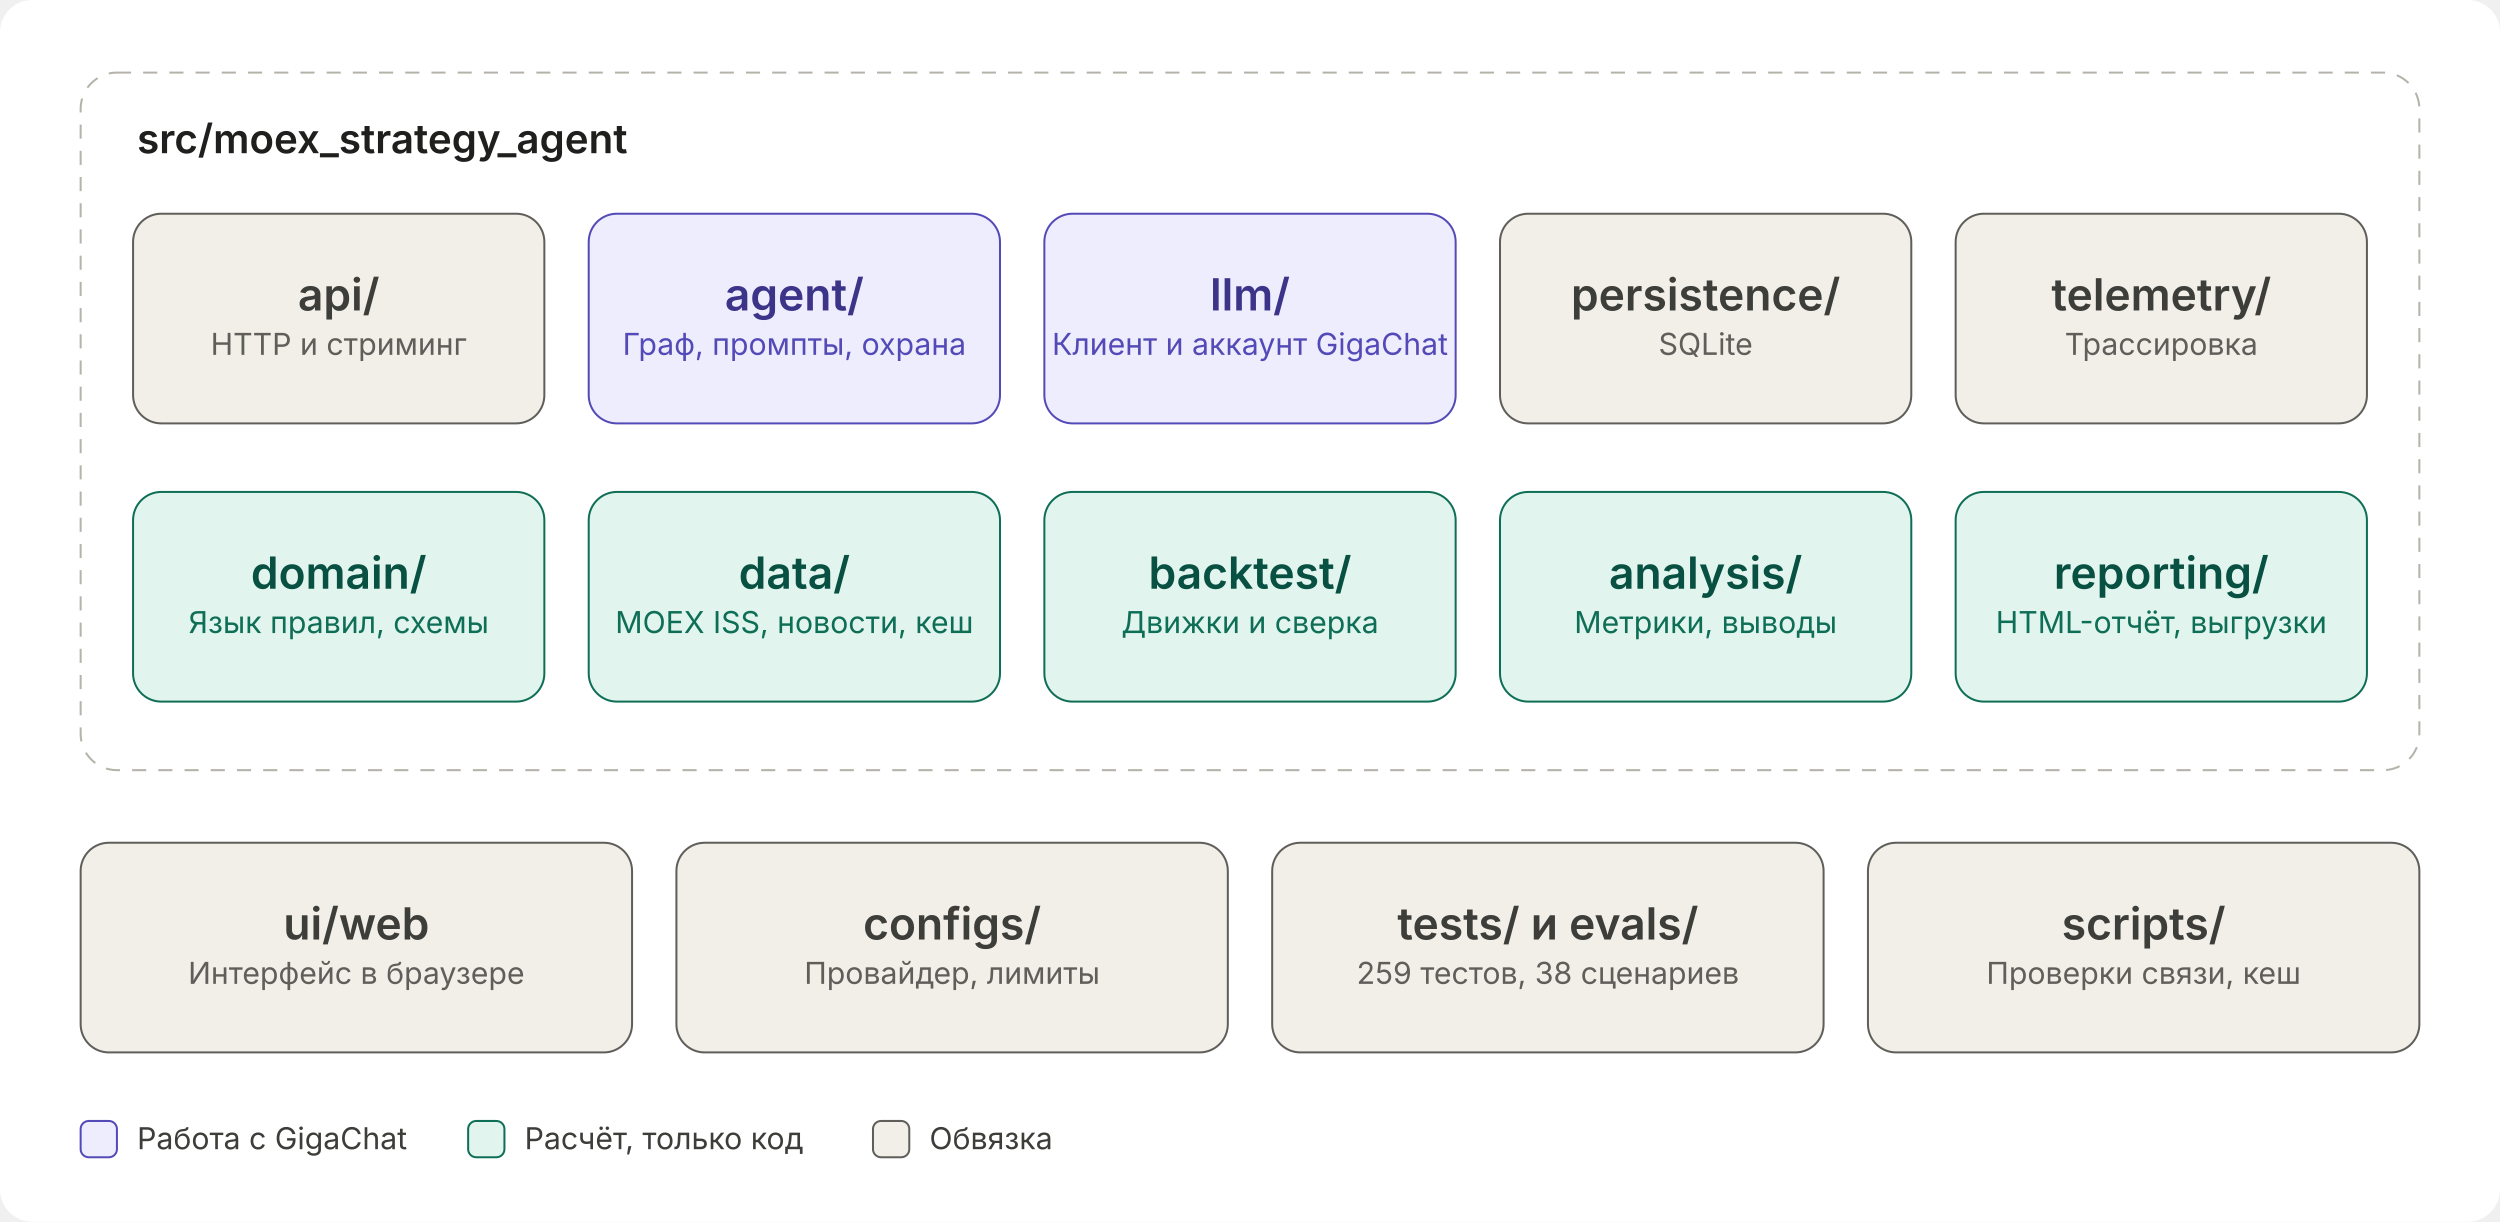
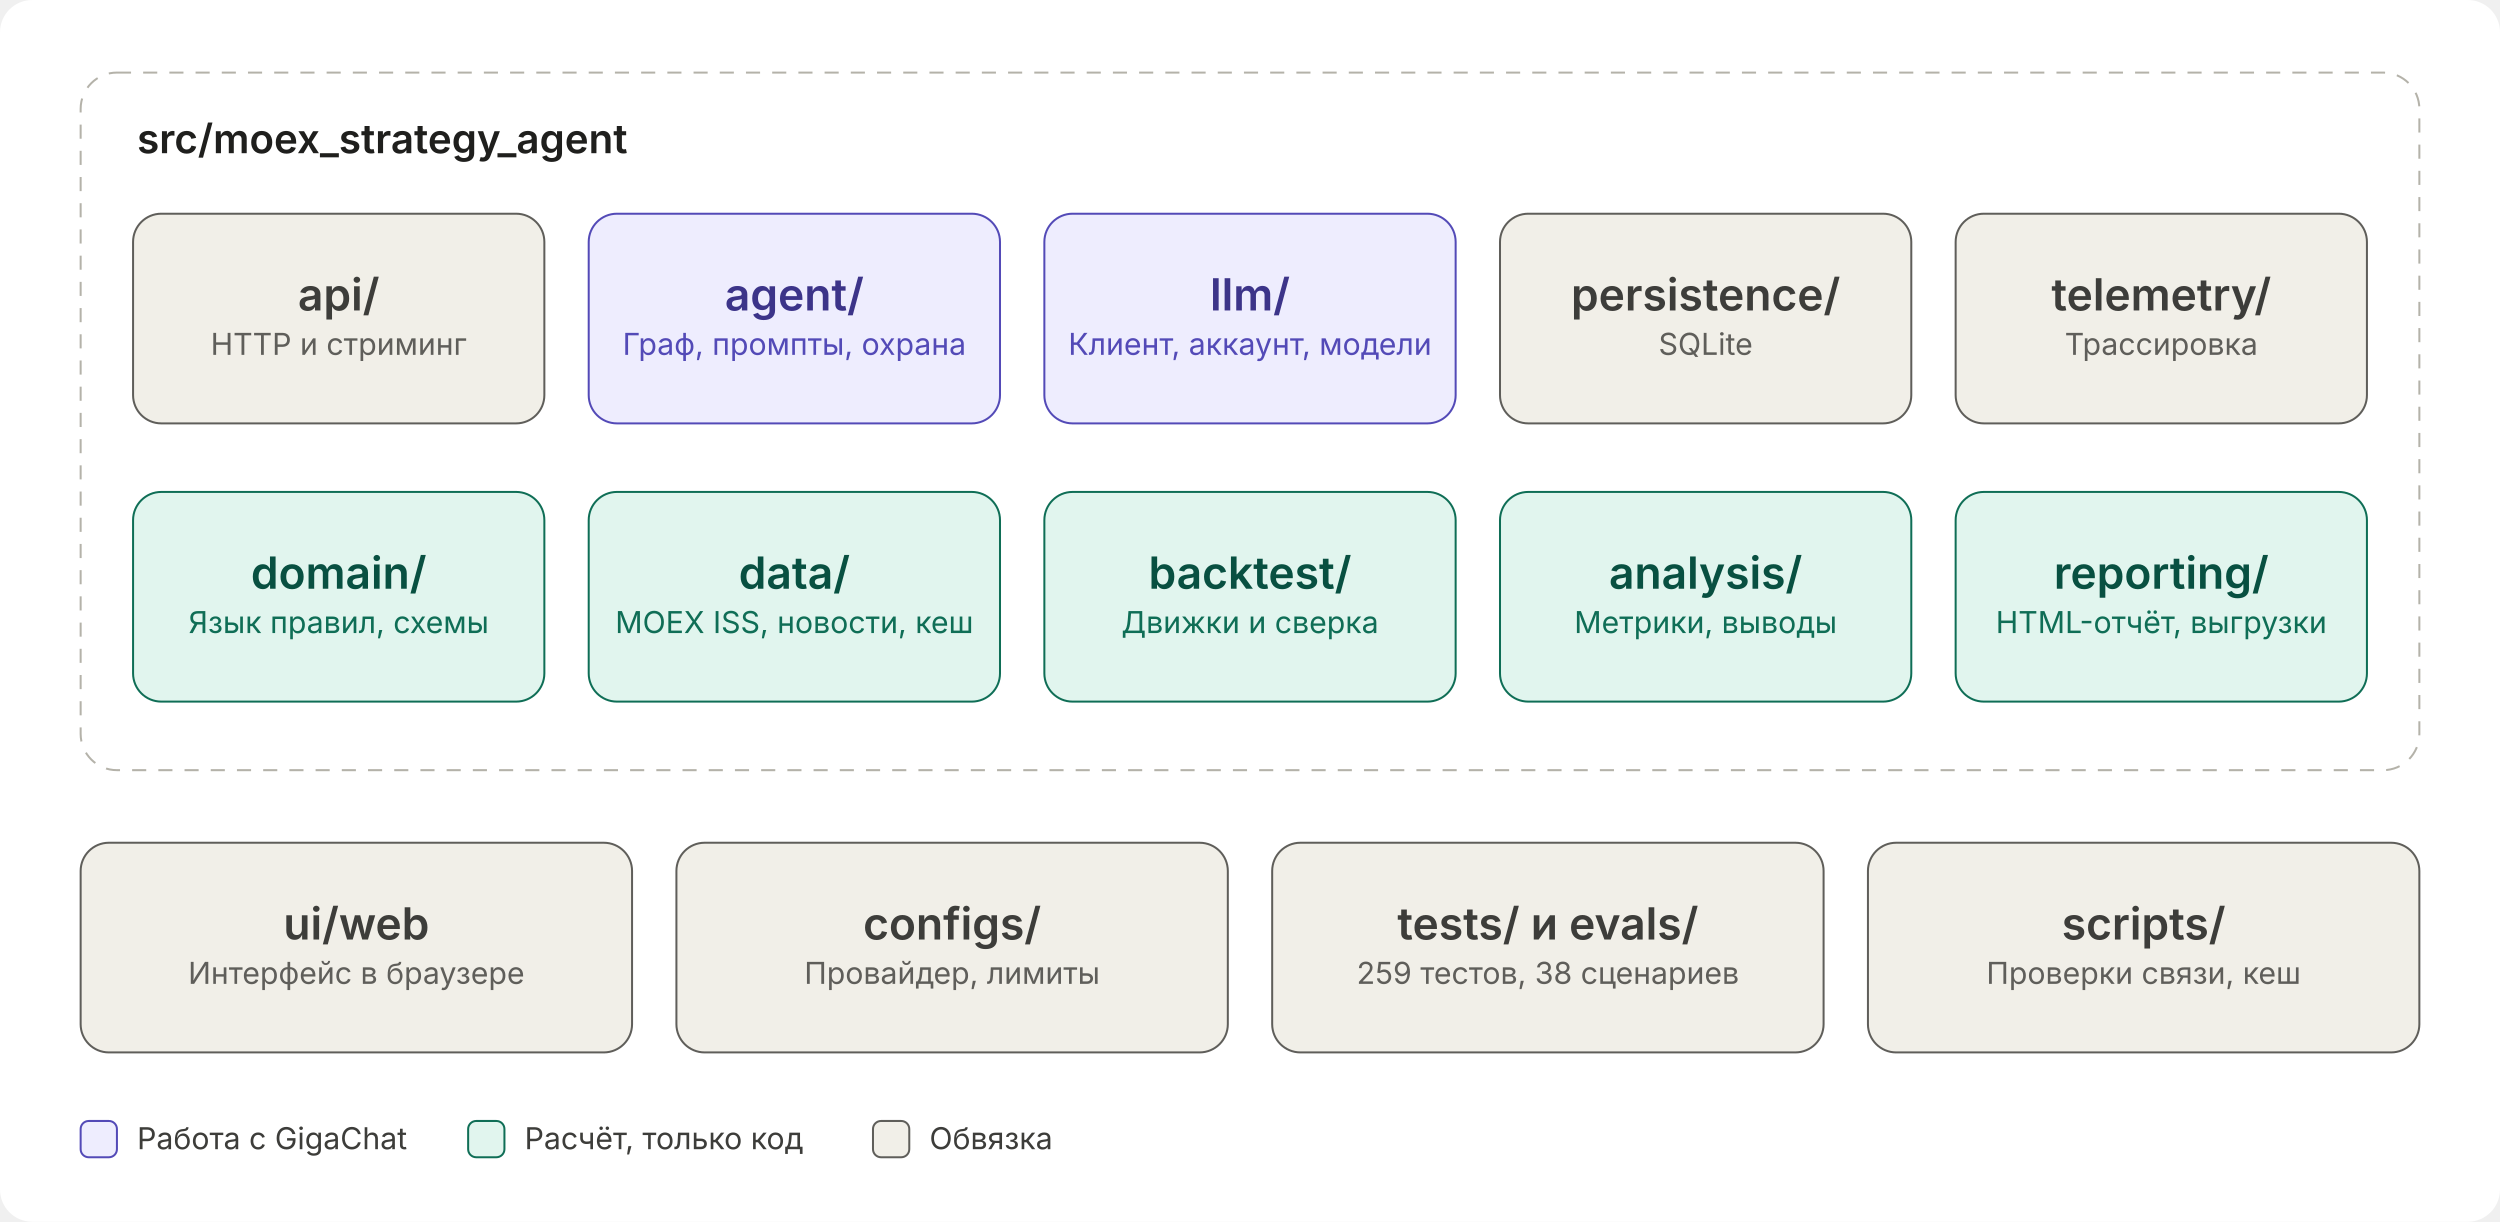
<svg xmlns="http://www.w3.org/2000/svg" viewBox="0 0 1240 606" width="1240" font-family="Inter, -apple-system, 'Segoe UI', Roboto, 'Helvetica Neue', Arial, sans-serif">
  <defs>
    <marker id="a" viewBox="0 0 10 10" refX="8.5" refY="5" markerWidth="7" markerHeight="7" orient="auto-start-reverse">
      <path d="M1,1 L9,5 L1,9" fill="none" stroke="#888780" stroke-width="1.6" stroke-linecap="round" stroke-linejoin="round" />
    </marker>
  </defs>
  <rect width="1240" height="606" rx="16" fill="#FFFFFF" />
  <rect x="40" y="36" width="1160" height="346" rx="18" fill="none" stroke="#B4B2A9" stroke-width="1" stroke-dasharray="7 6" />
  <text x="68" y="76" text-anchor="start" font-size="20" font-weight="600" fill="#1F1F1D">src/moex_strategy_agent</text>
  <rect x="66" y="106" width="204" height="104" rx="14" fill="#F1EFE8" stroke="#5F5E5A" stroke-width="1" />
  <text x="168.0" y="154.0" text-anchor="middle" font-size="22" font-weight="600" fill="#3D3D3A">api/</text>
  <text x="168.0" y="176.0" text-anchor="middle" font-size="15" fill="#5F5E5A">HTTP и стриминг</text>
  <rect x="292" y="106" width="204" height="104" rx="14" fill="#EEEDFE" stroke="#534AB7" stroke-width="1" />
  <text x="394.0" y="154.0" text-anchor="middle" font-size="22" font-weight="600" fill="#3C3489">agent/</text>
  <text x="394.0" y="176.0" text-anchor="middle" font-size="15" fill="#534AB7">Граф, промпты, охрана</text>
  <rect x="518" y="106" width="204" height="104" rx="14" fill="#EEEDFE" stroke="#534AB7" stroke-width="1" />
  <text x="620.0" y="154.0" text-anchor="middle" font-size="22" font-weight="600" fill="#3C3489">llm/</text>
-   <text x="620.0" y="176.0" text-anchor="middle" font-size="15" fill="#534AB7">Клиент и аккаунт GigaChat</text>
+   <text x="620.0" y="176.0" text-anchor="middle" font-size="15" fill="#534AB7">Клиент, аккаунт, модели</text>
  <rect x="744" y="106" width="204" height="104" rx="14" fill="#F1EFE8" stroke="#5F5E5A" stroke-width="1" />
  <text x="846.0" y="154.0" text-anchor="middle" font-size="22" font-weight="600" fill="#3D3D3A">persistence/</text>
  <text x="846.0" y="176.0" text-anchor="middle" font-size="15" fill="#5F5E5A">SQLite</text>
  <rect x="970" y="106" width="204" height="104" rx="14" fill="#F1EFE8" stroke="#5F5E5A" stroke-width="1" />
  <text x="1072.0" y="154.0" text-anchor="middle" font-size="22" font-weight="600" fill="#3D3D3A">telemetry/</text>
  <text x="1072.0" y="176.0" text-anchor="middle" font-size="15" fill="#5F5E5A">Трассировка</text>
  <rect x="66" y="244" width="204" height="104" rx="14" fill="#E1F5EE" stroke="#0F6E56" stroke-width="1" />
  <text x="168.0" y="292.0" text-anchor="middle" font-size="22" font-weight="600" fill="#085041">domain/</text>
  <text x="168.0" y="314.0" text-anchor="middle" font-size="15" fill="#0F6E56">Язык правил, схемы</text>
  <rect x="292" y="244" width="204" height="104" rx="14" fill="#E1F5EE" stroke="#0F6E56" stroke-width="1" />
  <text x="394.0" y="292.0" text-anchor="middle" font-size="22" font-weight="600" fill="#085041">data/</text>
  <text x="394.0" y="314.0" text-anchor="middle" font-size="15" fill="#0F6E56">MOEX ISS, новости, кеш</text>
  <rect x="518" y="244" width="204" height="104" rx="14" fill="#E1F5EE" stroke="#0F6E56" stroke-width="1" />
  <text x="620.0" y="292.0" text-anchor="middle" font-size="22" font-weight="600" fill="#085041">backtest/</text>
  <text x="620.0" y="314.0" text-anchor="middle" font-size="15" fill="#0F6E56">Движки и сверка</text>
  <rect x="744" y="244" width="204" height="104" rx="14" fill="#E1F5EE" stroke="#0F6E56" stroke-width="1" />
  <text x="846.0" y="292.0" text-anchor="middle" font-size="22" font-weight="600" fill="#085041">analysis/</text>
  <text x="846.0" y="314.0" text-anchor="middle" font-size="15" fill="#0F6E56">Метрики, выводы</text>
  <rect x="970" y="244" width="204" height="104" rx="14" fill="#E1F5EE" stroke="#0F6E56" stroke-width="1" />
  <text x="1072.0" y="292.0" text-anchor="middle" font-size="22" font-weight="600" fill="#085041">reporting/</text>
  <text x="1072.0" y="314.0" text-anchor="middle" font-size="15" fill="#0F6E56">HTML-отчёт, выгрузки</text>
  <rect x="40.0" y="418" width="273.5" height="104" rx="14" fill="#F1EFE8" stroke="#5F5E5A" stroke-width="1" />
  <text x="176.75" y="466.0" text-anchor="middle" font-size="22" font-weight="600" fill="#3D3D3A">ui/web</text>
  <text x="176.75" y="488.0" text-anchor="middle" font-size="15" fill="#5F5E5A">Интерфейс в браузере</text>
  <rect x="335.5" y="418" width="273.5" height="104" rx="14" fill="#F1EFE8" stroke="#5F5E5A" stroke-width="1" />
  <text x="472.25" y="466.0" text-anchor="middle" font-size="22" font-weight="600" fill="#3D3D3A">configs/</text>
  <text x="472.25" y="488.0" text-anchor="middle" font-size="15" fill="#5F5E5A">Провайдер, лимиты</text>
  <rect x="631.0" y="418" width="273.5" height="104" rx="14" fill="#F1EFE8" stroke="#5F5E5A" stroke-width="1" />
  <text x="767.75" y="466.0" text-anchor="middle" font-size="22" font-weight="600" fill="#3D3D3A">tests/ и evals/</text>
  <text x="767.75" y="488.0" text-anchor="middle" font-size="15" fill="#5F5E5A">259 тестов, 38 сценариев</text>
  <rect x="926.5" y="418" width="273.5" height="104" rx="14" fill="#F1EFE8" stroke="#5F5E5A" stroke-width="1" />
  <text x="1063.25" y="466.0" text-anchor="middle" font-size="22" font-weight="600" fill="#3D3D3A">scripts/</text>
  <text x="1063.25" y="488.0" text-anchor="middle" font-size="15" fill="#5F5E5A">Проверки связи, кеш</text>
  <rect x="40" y="556" width="18" height="18" rx="4" fill="#EEEDFE" stroke="#534AB7" />
  <text x="68" y="570" text-anchor="start" font-size="15" font-weight="400" fill="#3D3D3A">Работа с GigaChat</text>
  <rect x="232.2" y="556" width="18" height="18" rx="4" fill="#E1F5EE" stroke="#0F6E56" />
  <text x="260.2" y="570" text-anchor="start" font-size="15" font-weight="400" fill="#3D3D3A">Расчёт, только код</text>
  <rect x="433.0" y="556" width="18" height="18" rx="4" fill="#F1EFE8" stroke="#5F5E5A" />
  <text x="461.0" y="570" text-anchor="start" font-size="15" font-weight="400" fill="#3D3D3A">Обвязка</text>
</svg>
